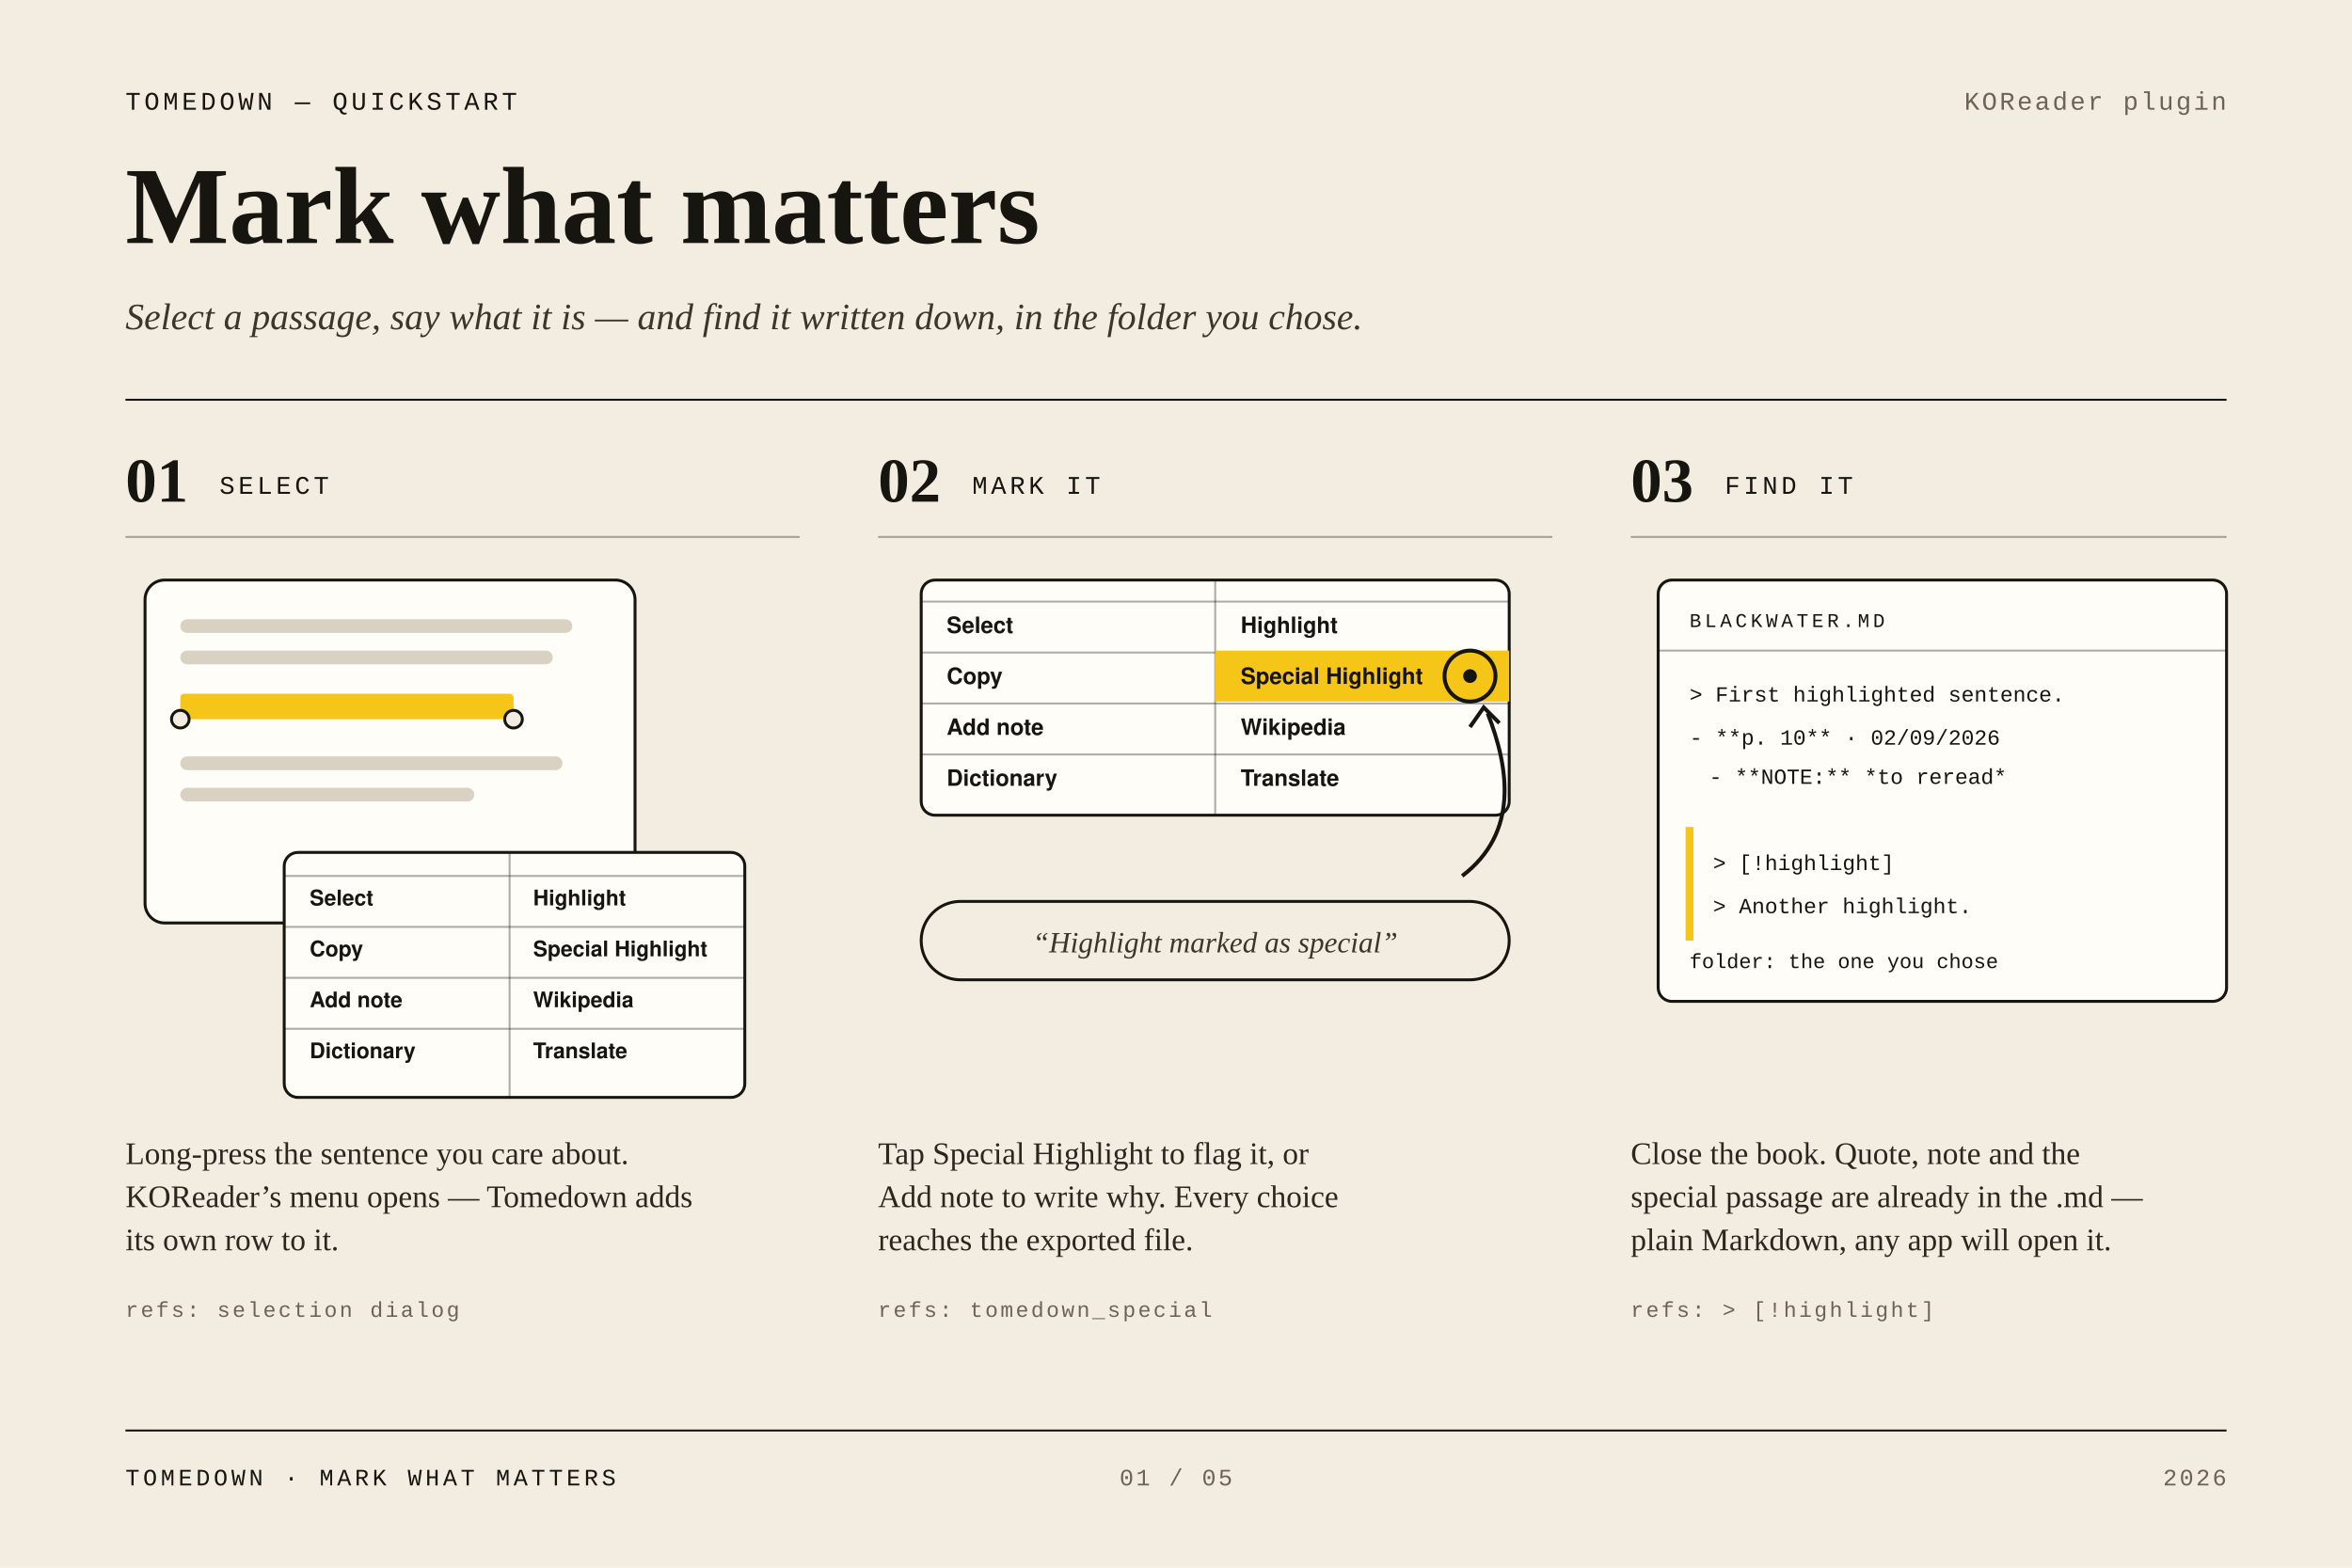
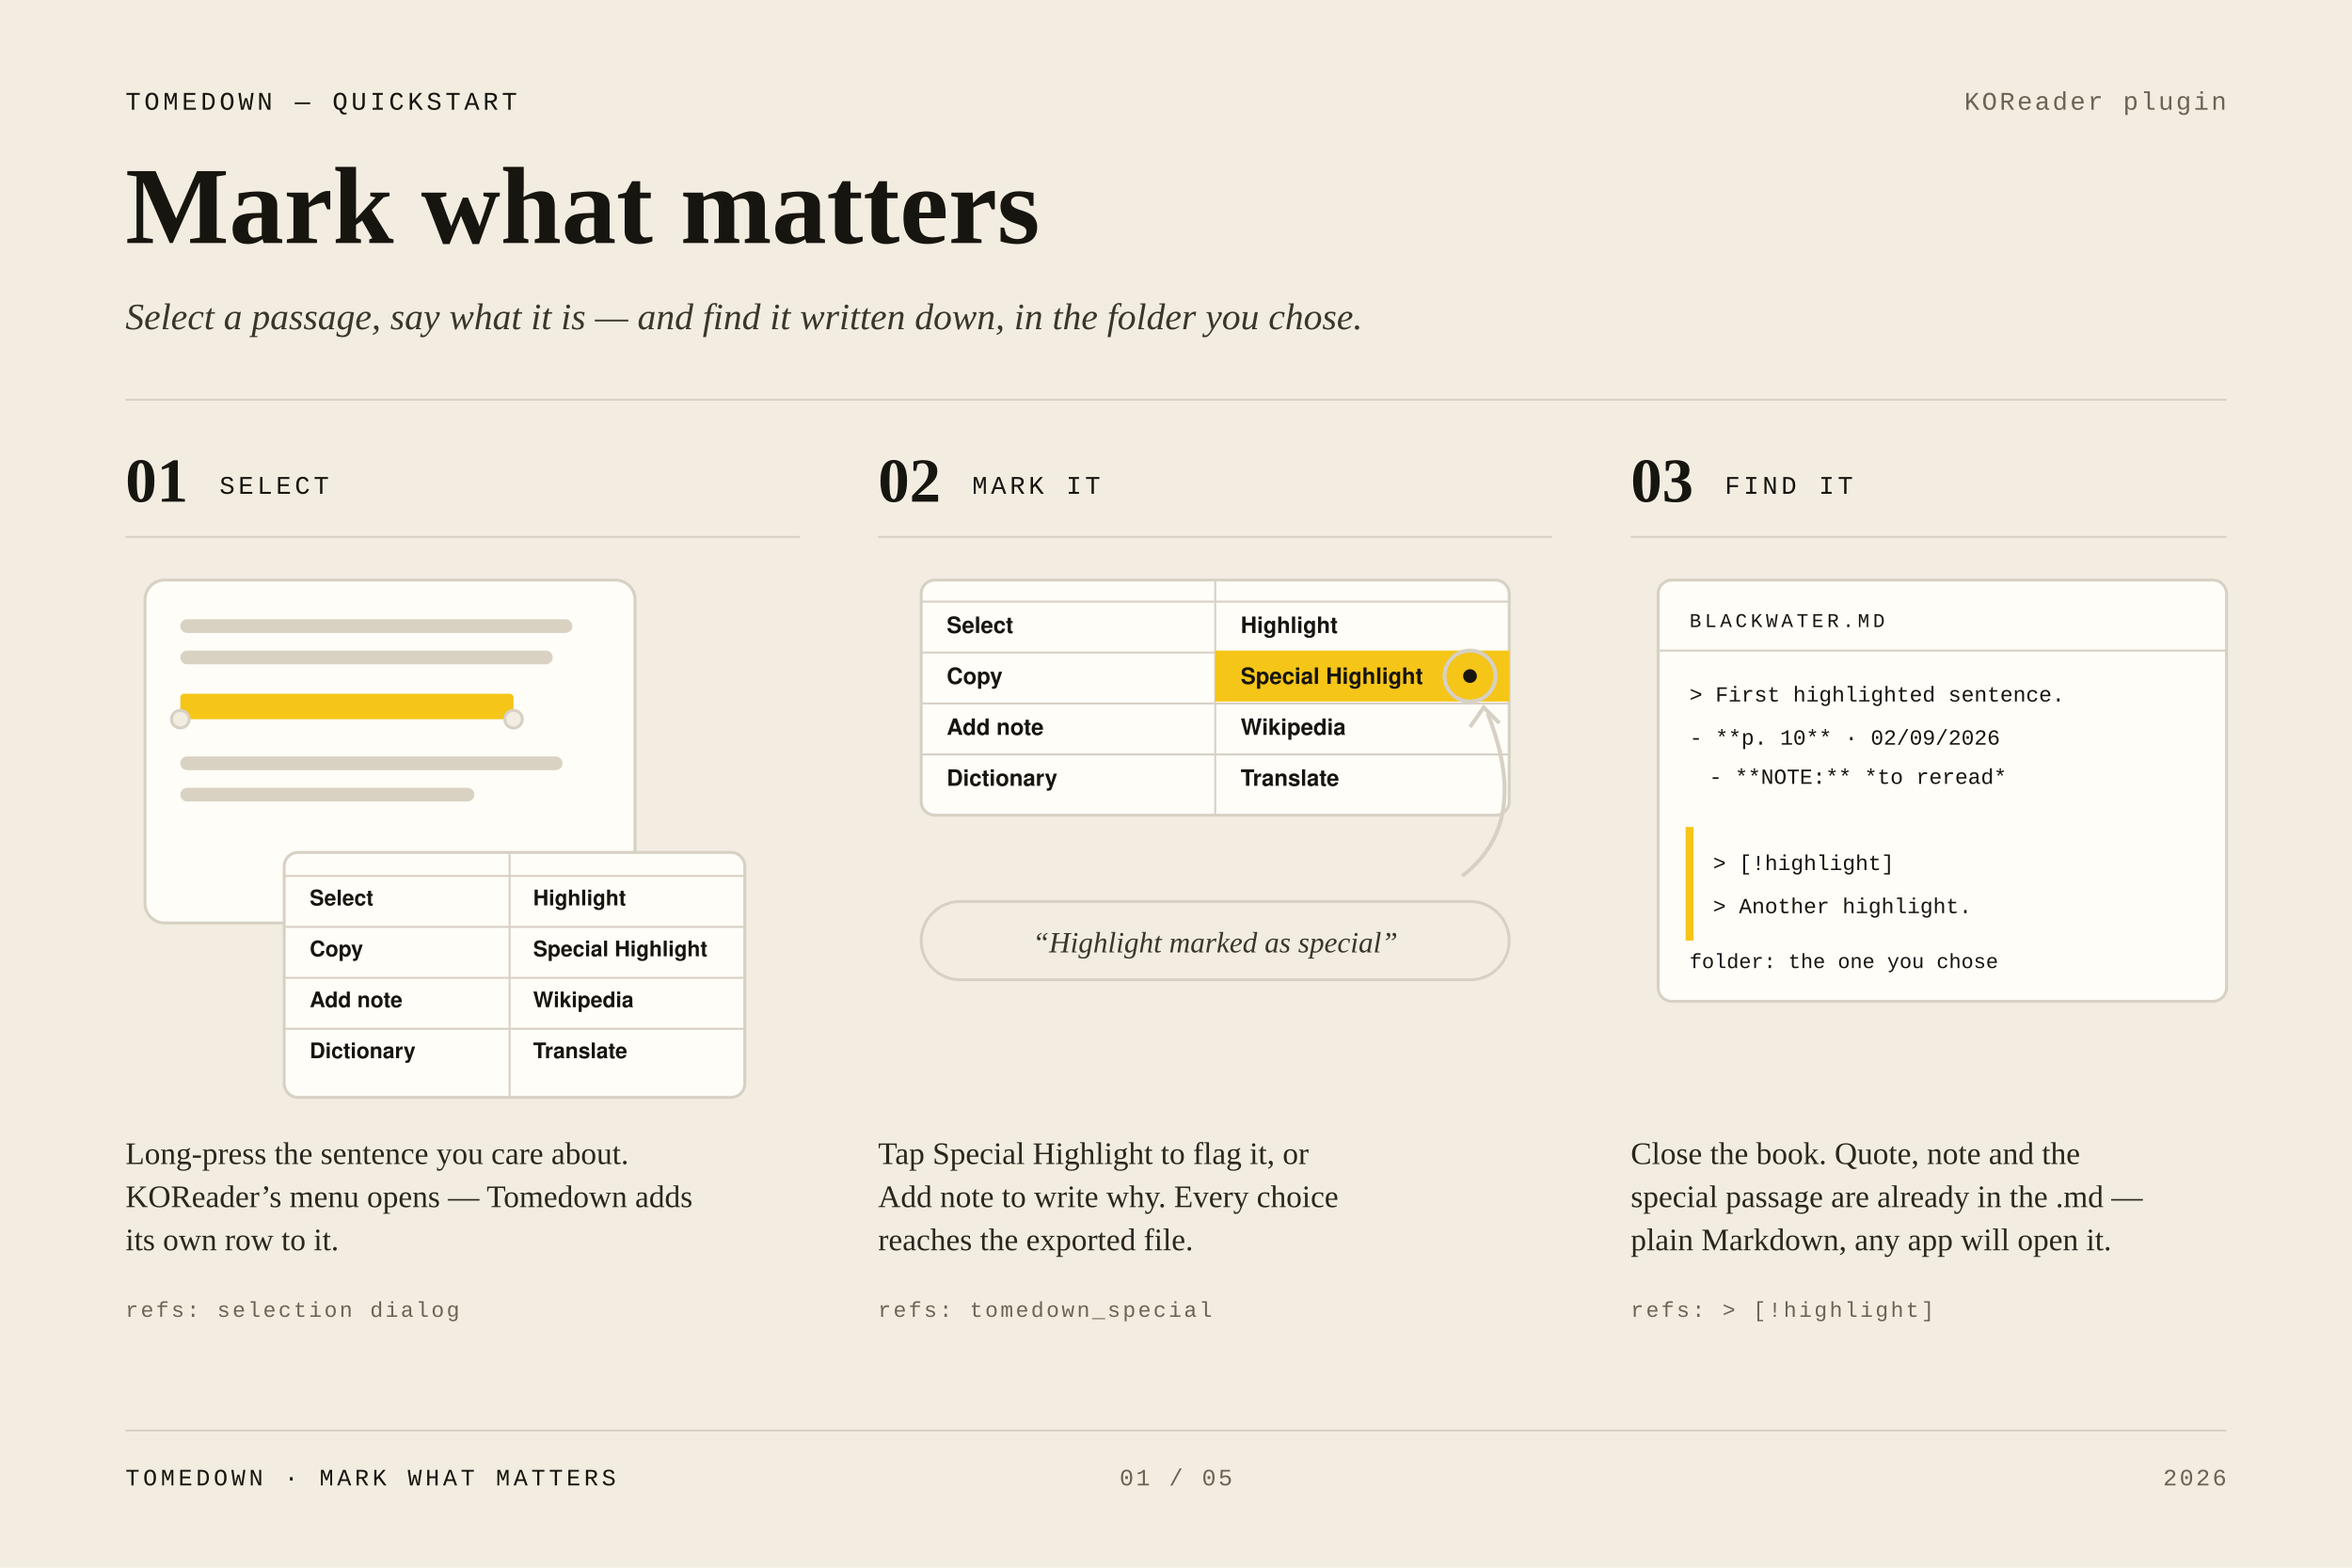
<svg xmlns="http://www.w3.org/2000/svg" width="1200" height="800" viewBox="0 0 1200 800" role="img" aria-label="Tomedown quickstart tutorial 01 — Mark what matters: select a passage, choose Highlight, Add note or Special Highlight, and find it in the exported file">
  <style>
    .display { font-family: Georgia, "Times New Roman", serif; font-weight: 700; fill: #17150F; }
    .deck    { font-family: Georgia, "Times New Roman", serif; font-style: italic; fill: #3A362C; }
    .label   { font-family: "SF Mono", Menlo, Consolas, "Liberation Mono", monospace; letter-spacing: 1.8px; fill: #17150F; }
    .labelm  { font-family: "SF Mono", Menlo, Consolas, "Liberation Mono", monospace; letter-spacing: 1.2px; fill: #6B6455; }
    .body    { font-family: Georgia, "Times New Roman", serif; fill: #2B271F; }
    .menu    { font-family: "Helvetica Neue", Helvetica, Arial, sans-serif; font-weight: 700; fill: #17150F; }
    .code    { font-family: "SF Mono", Menlo, Consolas, "Liberation Mono", monospace; fill: #17150F; }
-     .rule    { stroke: #17150F; stroke-width: 1; }
-     .hair    { stroke: #17150F; stroke-width: 1; opacity: .35; }
-     .card    { fill: #FFFDF7; stroke: #17150F; stroke-width: 1.5; }
-     .frame   { fill: #FFFDF7; stroke: #17150F; stroke-width: 1.5; }
+     .rule    { stroke: #D7D0C4; stroke-width: 1; }
+     .hair    { stroke: #D7D0C4; stroke-width: 1; opacity: 1; }
+     .card    { fill: #FFFDF7; stroke: #D7D0C4; stroke-width: 1.5; }
+     .frame   { fill: #FFFDF7; stroke: #D7D0C4; stroke-width: 1.5; }
    .skel    { fill: #D9D2C2; }
    .accent  { fill: #F5C518; }
  </style>
  <rect width="1200" height="800" fill="#F3EDE1" />
  <text class="label" x="64" y="56" font-size="13">TOMEDOWN — QUICKSTART</text>
  <text class="labelm" x="1136" y="56" font-size="13" text-anchor="end">KOReader plugin</text>
  <text class="display" x="64" y="124" font-size="56">Mark what matters</text>
  <text class="deck" x="64" y="168" font-size="19">Select a passage, say what it is — and find it written down, in the folder you chose.</text>
  <line class="rule" x1="64" y1="204" x2="1136" y2="204" />
  <text class="display" x="64" y="256" font-size="32">01</text>
  <text class="label" x="112" y="252" font-size="13">SELECT</text>
  <line class="hair" x1="64" y1="274" x2="408" y2="274" />
  <rect class="frame" x="74" y="296" width="250" height="175" rx="10" />
  <rect class="skel" x="92" y="316" width="200" height="7" rx="3.5" />
  <rect class="skel" x="92" y="332" width="190" height="7" rx="3.5" />
  <rect class="accent" x="92" y="354" width="170" height="13" rx="2" />
-   <circle cx="92" cy="367" r="4.5" fill="#F3EDE1" stroke="#17150F" stroke-width="1.5" />
-   <circle cx="262" cy="367" r="4.5" fill="#F3EDE1" stroke="#17150F" stroke-width="1.5" />
+   <circle cx="92" cy="367" r="4.5" fill="#F3EDE1" stroke="#D7D0C4" stroke-width="1.5" />
+   <circle cx="262" cy="367" r="4.5" fill="#F3EDE1" stroke="#D7D0C4" stroke-width="1.5" />
  <rect class="skel" x="92" y="386" width="195" height="7" rx="3.5" />
  <rect class="skel" x="92" y="402" width="150" height="7" rx="3.5" />
  <rect class="card" x="145" y="435" width="235" height="125" rx="7" />
  <line class="hair" x1="145" y1="447" x2="380" y2="447" />
  <line class="hair" x1="145" y1="473" x2="380" y2="473" />
  <line class="hair" x1="145" y1="499" x2="380" y2="499" />
  <line class="hair" x1="145" y1="525" x2="380" y2="525" />
  <line class="hair" x1="260" y1="435" x2="260" y2="560" />
  <text class="menu" x="158" y="462" font-size="11">Select</text>
  <text class="menu" x="272" y="462" font-size="11">Highlight</text>
  <text class="menu" x="158" y="488" font-size="11">Copy</text>
  <text class="menu" x="272" y="488" font-size="11">Special Highlight</text>
  <text class="menu" x="158" y="514" font-size="11">Add note</text>
  <text class="menu" x="272" y="514" font-size="11">Wikipedia</text>
  <text class="menu" x="158" y="540" font-size="11">Dictionary</text>
  <text class="menu" x="272" y="540" font-size="11">Translate</text>
  <text class="body" x="64" y="594" font-size="16">Long-press the sentence you care about.</text>
  <text class="body" x="64" y="616" font-size="16">KOReader’s menu opens — Tomedown adds</text>
  <text class="body" x="64" y="638" font-size="16">its own row to it.</text>
  <text class="labelm" x="64" y="672" font-size="11">refs: selection dialog</text>
  <text class="display" x="448" y="256" font-size="32">02</text>
  <text class="label" x="496" y="252" font-size="13">MARK IT</text>
  <line class="hair" x1="448" y1="274" x2="792" y2="274" />
  <rect class="card" x="470" y="296" width="300" height="120" rx="7" />
  <line class="hair" x1="470" y1="307" x2="770" y2="307" />
  <line class="hair" x1="470" y1="333" x2="770" y2="333" />
  <line class="hair" x1="470" y1="359" x2="770" y2="359" />
  <line class="hair" x1="470" y1="385" x2="770" y2="385" />
  <line class="hair" x1="620" y1="296" x2="620" y2="416" />
  <rect class="accent" x="620" y="332" width="150" height="26" />
  <text class="menu" x="483" y="323" font-size="11.5">Select</text>
  <text class="menu" x="633" y="323" font-size="11.5">Highlight</text>
  <text class="menu" x="483" y="349" font-size="11.5">Copy</text>
  <text class="menu" x="633" y="349" font-size="11.5">Special Highlight</text>
  <text class="menu" x="483" y="375" font-size="11.5">Add note</text>
  <text class="menu" x="633" y="375" font-size="11.5">Wikipedia</text>
  <text class="menu" x="483" y="401" font-size="11.5">Dictionary</text>
  <text class="menu" x="633" y="401" font-size="11.5">Translate</text>
-   <circle cx="750" cy="345" r="13" fill="none" stroke="#17150F" stroke-width="2" />
+   <circle cx="750" cy="345" r="13" fill="none" stroke="#D7D0C4" stroke-width="2" />
  <circle cx="750" cy="345" r="3.5" fill="#17150F" />
-   <path d="M746 447 C775 425 770 392 759 364" fill="none" stroke="#17150F" stroke-width="2" />
-   <path d="M750 371 L757 361 L765 369" fill="none" stroke="#17150F" stroke-width="2" />
-   <rect x="470" y="460" width="300" height="40" rx="20" fill="#F3EDE1" stroke="#17150F" stroke-width="1.5" />
+   <path d="M746 447 C775 425 770 392 759 364" fill="none" stroke="#D7D0C4" stroke-width="2" />
+   <path d="M750 371 L757 361 L765 369" fill="none" stroke="#D7D0C4" stroke-width="2" />
+   <rect x="470" y="460" width="300" height="40" rx="20" fill="#F3EDE1" stroke="#D7D0C4" stroke-width="1.5" />
  <text class="deck" x="620" y="486" font-size="15" text-anchor="middle">“Highlight marked as special”</text>
  <text class="body" x="448" y="594" font-size="16">Tap Special Highlight to flag it, or</text>
  <text class="body" x="448" y="616" font-size="16">Add note to write why. Every choice</text>
  <text class="body" x="448" y="638" font-size="16">reaches the exported file.</text>
  <text class="labelm" x="448" y="672" font-size="11">refs: tomedown_special</text>
  <text class="display" x="832" y="256" font-size="32">03</text>
  <text class="label" x="880" y="252" font-size="13">FIND IT</text>
  <line class="hair" x1="832" y1="274" x2="1136" y2="274" />
  <rect class="card" x="846" y="296" width="290" height="215" rx="7" />
  <text class="label" x="862" y="320" font-size="10">BLACKWATER.MD</text>
  <line class="hair" x1="846" y1="332" x2="1136" y2="332" />
  <text class="code" x="862" y="358" font-size="11">&gt; First highlighted sentence.</text>
  <text class="code" x="862" y="380" font-size="11">- **p. 10** · 02/09/2026</text>
  <text class="code" x="872" y="400" font-size="11">- **NOTE:** *to reread*</text>
  <rect class="accent" x="860" y="422" width="4" height="58" />
  <text class="code" x="874" y="444" font-size="11">&gt; [!highlight]</text>
  <text class="code" x="874" y="466" font-size="11">&gt; Another highlight.</text>
  <text class="code" x="862" y="494" font-size="10.5" fill="#6B6455">folder: the one you chose</text>
  <text class="body" x="832" y="594" font-size="16">Close the book. Quote, note and the</text>
  <text class="body" x="832" y="616" font-size="16">special passage are already in the .md —</text>
  <text class="body" x="832" y="638" font-size="16">plain Markdown, any app will open it.</text>
  <text class="labelm" x="832" y="672" font-size="11">refs: &gt; [!highlight]</text>
  <line class="rule" x1="64" y1="730" x2="1136" y2="730" />
  <text class="label" x="64" y="758" font-size="12">TOMEDOWN · MARK WHAT MATTERS</text>
  <text class="labelm" x="600" y="758" font-size="12" text-anchor="middle">01 / 05</text>
  <text class="labelm" x="1136" y="758" font-size="12" text-anchor="end">2026</text>
</svg>
